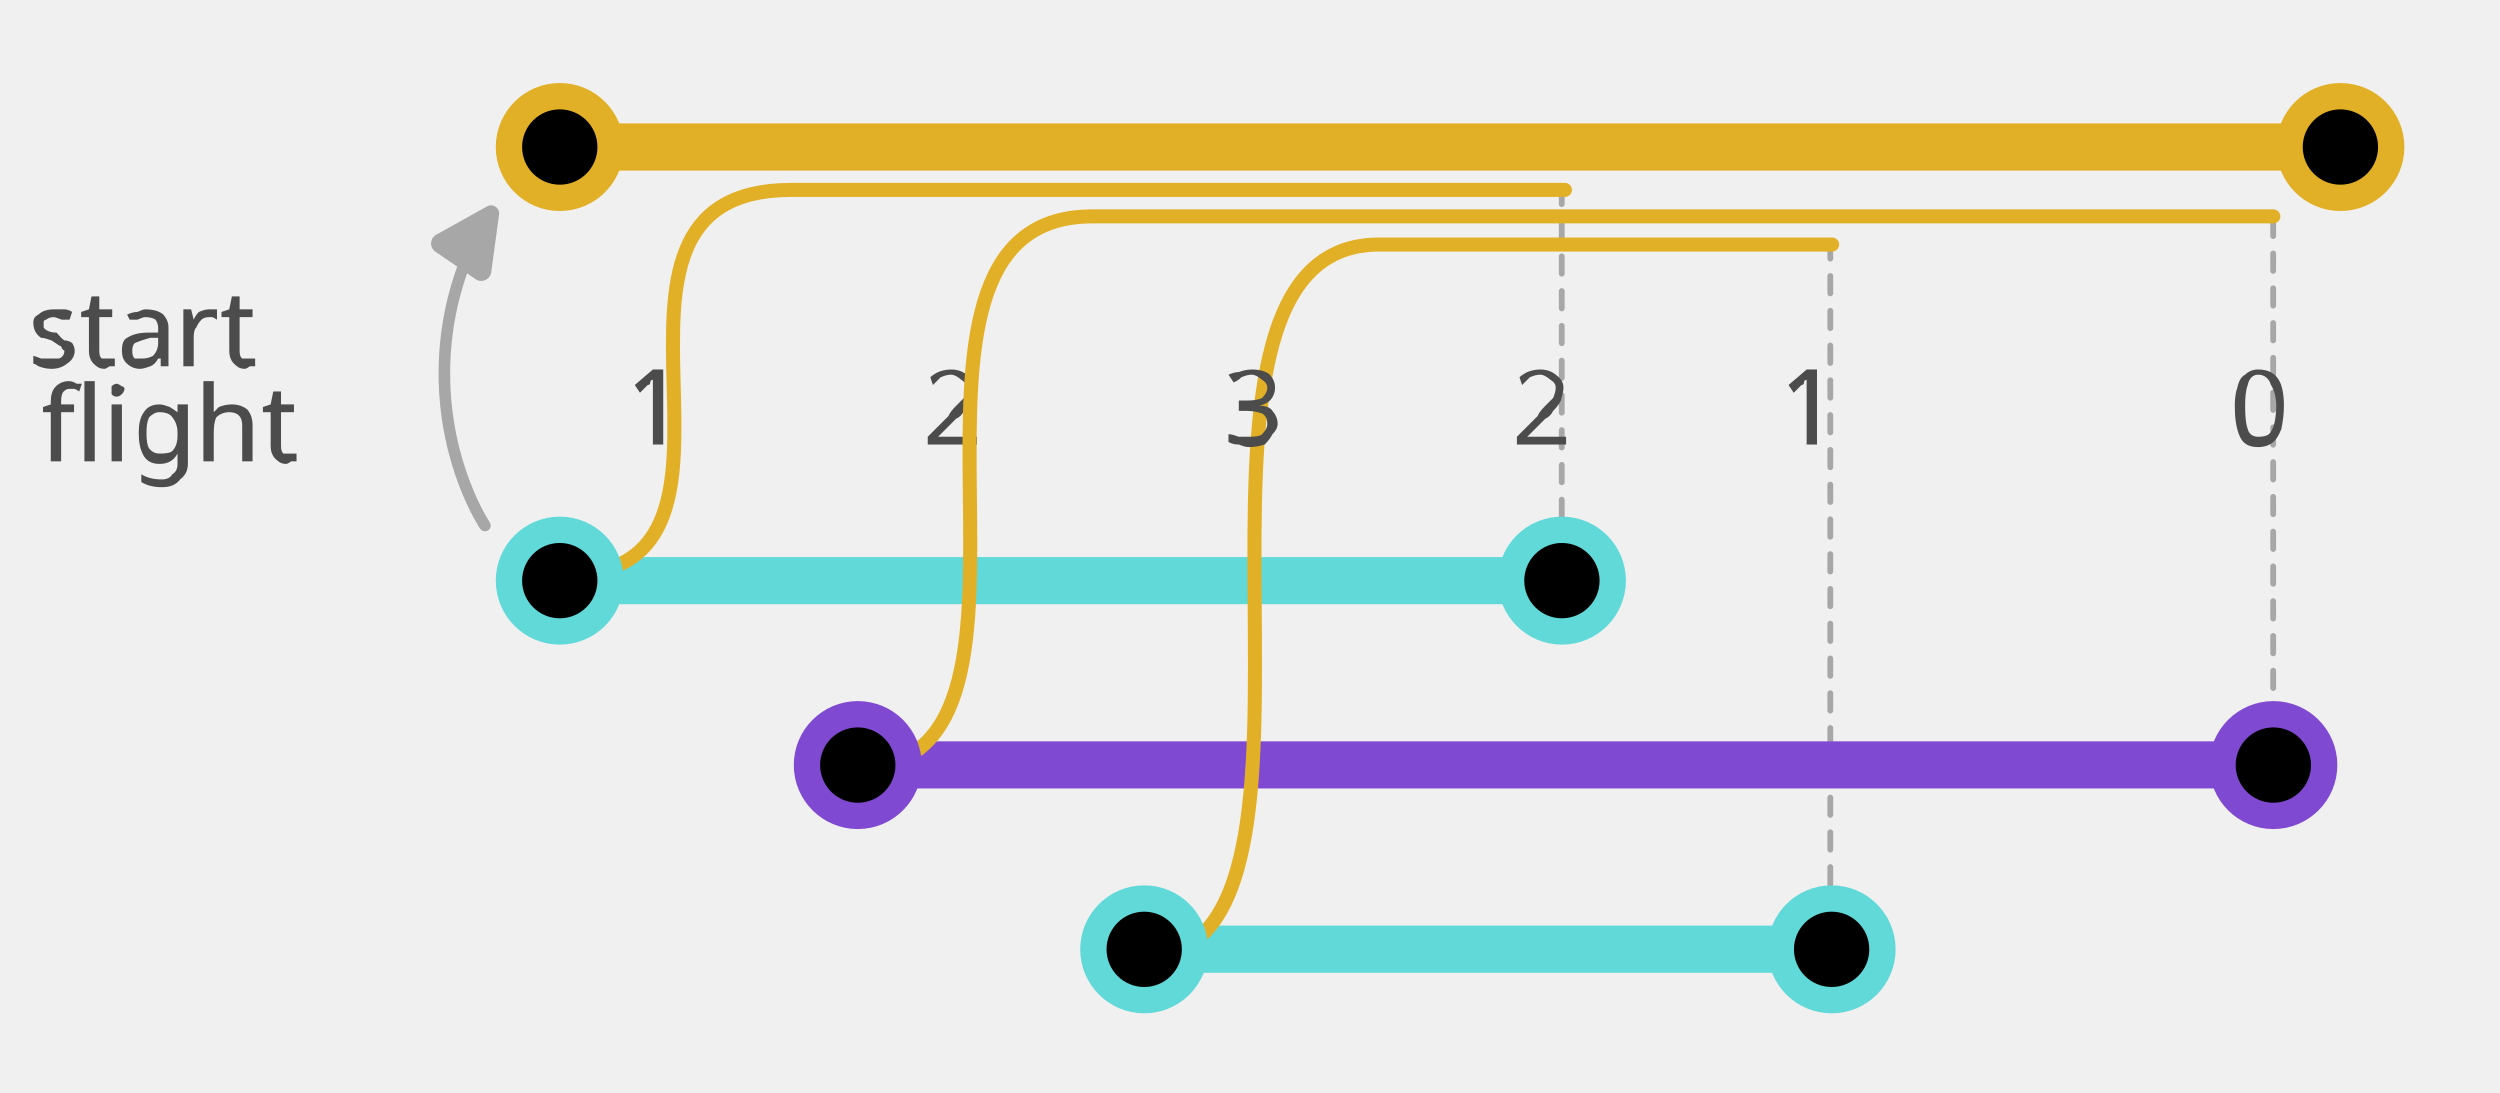
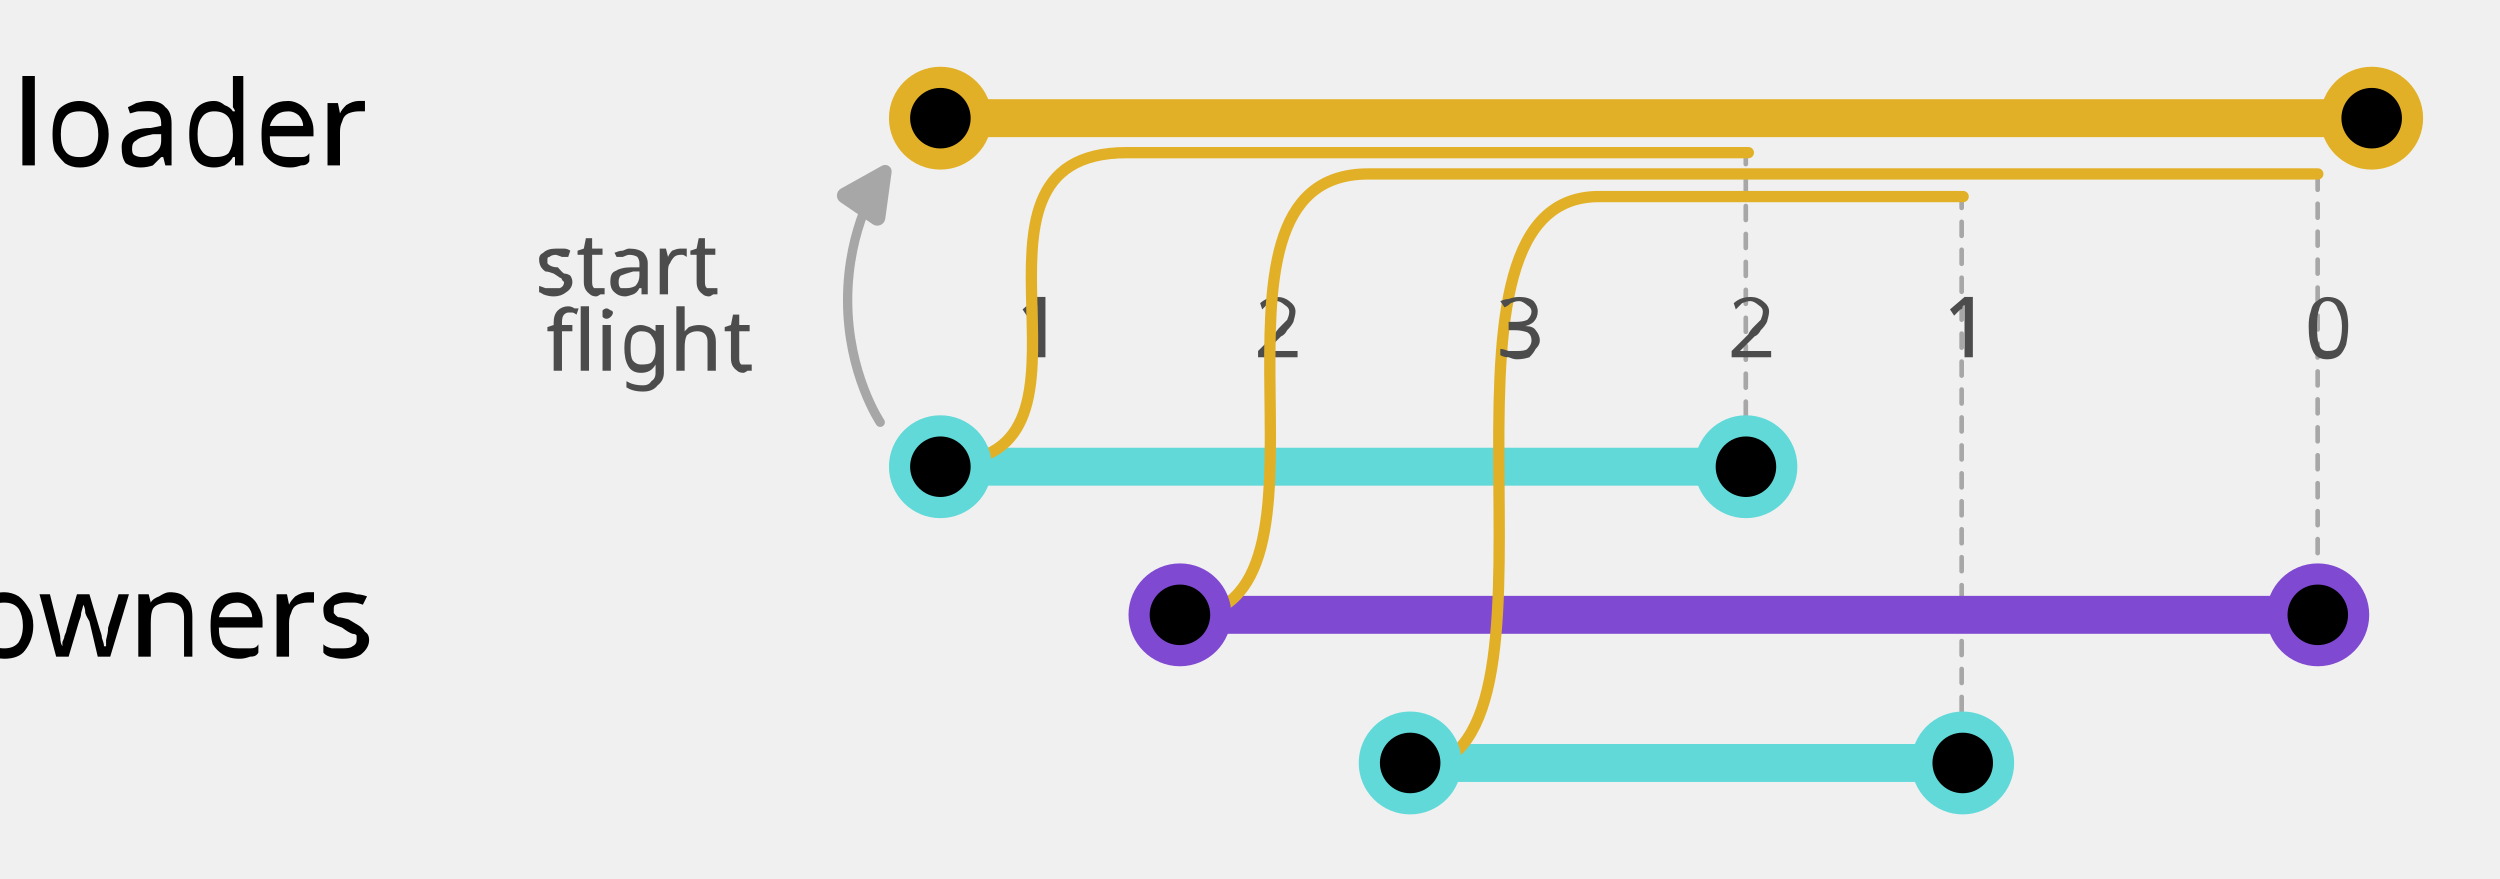
- <svg xmlns="http://www.w3.org/2000/svg" width="57.069" height="24.948" viewBox="0 0 15.1 6.601">
+ <svg xmlns="http://www.w3.org/2000/svg" xml:space="preserve" width="70.998" height="24.948" viewBox="0 0 18.785 6.601">
  <style>
    :root {
      background-color: #fdfdfd;
    }

    @media (prefers-color-scheme: dark) {
      :root {
        background-color: #0a0a0a;
      }

      [fill="#4c4c4c"] {
        fill: #b3b3b3;
      }

      text:not([fill]) {
        fill: #fff;
      }
    }
  </style>
  <defs>
    <marker id="a" markerHeight="1" markerWidth="1" orient="auto-start-reverse" overflow="visible" preserveAspectRatio="xMidYMid" refX="3" refY="0" viewBox="0 0 1 1">
      <path fill="context-stroke" fill-rule="evenodd" d="M-.148-2.874 4.348-.626a.7.7 0 0 1 0 1.252L-.148 2.874A.865.865 0 0 1-1.4 2.1v-4.2a.865.865 0 0 1 1.252-.774" />
    </marker>
  </defs>
-   <g stroke-linecap="round">
-     <path fill="none" stroke="#a7a7a7" stroke-dasharray=".105,.105" stroke-width=".035" d="M9.433 3.543v-2.36M11.055 5.762V1.524M13.73 4.576V1.349" />
-     <path fill="none" stroke="#e2b027" stroke-width=".285" d="M3.424.888h10.683" />
-     <path fill="none" stroke="#60d9d8" stroke-width=".285" d="M3.43 3.507h6.017" />
-     <path fill="none" stroke="#a7a7a7" stroke-dashoffset=".646" stroke-width=".07" marker-end="url(#a)" d="M59.927 37.329s-.245-.363-.245-.917c0-.555.241-.908.241-.908" transform="translate(-56.998 -34.155)" />
-     <text xml:space="preserve" x="58.436" y="36.368" fill="#4c4c4c" stroke-dashoffset=".646" stroke-width=".085" font-family="Monaspace Neon NF" font-size=".635" font-weight="400" style="line-height:.9;-inkscape-font-specification:&quot;Monaspace Neon NF, Normal&quot;;font-variant-ligatures:normal;font-variant-caps:normal;font-variant-numeric:normal;font-variant-east-asian:normal;text-align:center" text-anchor="middle" transform="translate(-56.998 -34.155)">
-       <tspan x="58.436" y="36.368" style="line-height:.9;-inkscape-font-specification:&quot;Monaspace Neon NF, Normal&quot;;font-variant-ligatures:normal;font-variant-caps:normal;font-variant-numeric:normal;font-variant-east-asian:normal">start</tspan>
-       <tspan x="58.436" y="36.94" style="line-height:.9;-inkscape-font-specification:&quot;Monaspace Neon NF, Normal&quot;;font-variant-ligatures:normal;font-variant-caps:normal;font-variant-numeric:normal;font-variant-east-asian:normal">flight</tspan>
-     </text>
-     <text xml:space="preserve" x="61.362" y="36.838" fill="#4c4c4c" stroke-dashoffset=".646" stroke-width=".085" font-family="Monaspace Neon NF" font-size=".635" font-weight="400" style="line-height:.9;-inkscape-font-specification:&quot;Monaspace Neon NF, Normal&quot;;font-variant-ligatures:normal;font-variant-caps:normal;font-variant-numeric:normal;font-variant-east-asian:normal;text-align:center" text-anchor="middle" transform="translate(-56.998 -34.155)">
-       <tspan x="61.362" y="36.838" style="line-height:.9;-inkscape-font-specification:&quot;Monaspace Neon NF, Normal&quot;;font-variant-ligatures:normal;font-variant-caps:normal;font-variant-numeric:normal;font-variant-east-asian:normal">1</tspan>
-     </text>
-     <text xml:space="preserve" x="63.163" y="36.838" fill="#4c4c4c" stroke-dashoffset=".646" stroke-width=".085" font-family="Monaspace Neon NF" font-size=".635" font-weight="400" style="line-height:.9;-inkscape-font-specification:&quot;Monaspace Neon NF, Normal&quot;;font-variant-ligatures:normal;font-variant-caps:normal;font-variant-numeric:normal;font-variant-east-asian:normal;text-align:center" text-anchor="middle" transform="translate(-56.998 -34.155)">
-       <tspan x="63.163" y="36.838" style="line-height:.9;-inkscape-font-specification:&quot;Monaspace Neon NF, Normal&quot;;font-variant-ligatures:normal;font-variant-caps:normal;font-variant-numeric:normal;font-variant-east-asian:normal">2</tspan>
-     </text>
-     <path fill="none" stroke="#e2b027" stroke-dashoffset=".646" stroke-width=".085" d="M3.403 3.474c1.408 0-.093-2.327 1.379-2.327h4.67" />
-     <path fill="none" stroke="#8049d2" stroke-width=".285" d="M5.234 4.62h8.596" />
-     <path fill="none" stroke="#60d9d8" stroke-width=".285" d="M6.954 5.733h4.122" />
-     <path fill="none" stroke="#e2b027" stroke-dashoffset=".646" stroke-width=".085" d="M5.183 4.635c1.408 0-.08-3.328 1.414-3.328h7.134" />
-     <path fill="none" stroke="#e2b027" stroke-dashoffset=".646" stroke-width=".085" d="M6.902 5.782c1.409 0-.082-4.305 1.428-4.305h2.736" />
-     <text xml:space="preserve" x="64.982" y="36.838" fill="#4c4c4c" stroke-dashoffset=".646" stroke-width=".085" font-family="Monaspace Neon NF" font-size=".635" font-weight="400" style="line-height:.9;-inkscape-font-specification:&quot;Monaspace Neon NF, Normal&quot;;font-variant-ligatures:normal;font-variant-caps:normal;font-variant-numeric:normal;font-variant-east-asian:normal;text-align:center" text-anchor="middle" transform="translate(-56.998 -34.155)">
-       <tspan x="64.982" y="36.838" style="line-height:.9;-inkscape-font-specification:&quot;Monaspace Neon NF, Normal&quot;;font-variant-ligatures:normal;font-variant-caps:normal;font-variant-numeric:normal;font-variant-east-asian:normal">3</tspan>
-     </text>
-     <text xml:space="preserve" x="66.722" y="36.838" fill="#4c4c4c" stroke-dashoffset=".646" stroke-width=".085" font-family="Monaspace Neon NF" font-size=".635" font-weight="400" style="line-height:.9;-inkscape-font-specification:&quot;Monaspace Neon NF, Normal&quot;;font-variant-ligatures:normal;font-variant-caps:normal;font-variant-numeric:normal;font-variant-east-asian:normal;text-align:center" text-anchor="middle" transform="translate(-56.998 -34.155)">
-       <tspan x="66.722" y="36.838" style="line-height:.9;-inkscape-font-specification:&quot;Monaspace Neon NF, Normal&quot;;font-variant-ligatures:normal;font-variant-caps:normal;font-variant-numeric:normal;font-variant-east-asian:normal">2</tspan>
-     </text>
-     <text xml:space="preserve" x="68.333" y="36.838" fill="#4c4c4c" stroke-dashoffset=".646" stroke-width=".085" font-family="Monaspace Neon NF" font-size=".635" font-weight="400" style="line-height:.9;-inkscape-font-specification:&quot;Monaspace Neon NF, Normal&quot;;font-variant-ligatures:normal;font-variant-caps:normal;font-variant-numeric:normal;font-variant-east-asian:normal;text-align:center" text-anchor="middle" transform="translate(-56.998 -34.155)">
-       <tspan x="68.333" y="36.838" style="line-height:.9;-inkscape-font-specification:&quot;Monaspace Neon NF, Normal&quot;;font-variant-ligatures:normal;font-variant-caps:normal;font-variant-numeric:normal;font-variant-east-asian:normal">1</tspan>
-     </text>
-     <text xml:space="preserve" x="71.058" y="36.838" fill="#4c4c4c" stroke-dashoffset=".646" stroke-width=".085" font-family="Monaspace Neon NF" font-size=".635" font-weight="400" style="line-height:.9;-inkscape-font-specification:&quot;Monaspace Neon NF, Normal&quot;;font-variant-ligatures:normal;font-variant-caps:normal;font-variant-numeric:normal;font-variant-east-asian:normal;text-align:center" text-anchor="middle" transform="translate(-56.998 -34.155)">
-       <tspan x="71.058" y="36.838" style="line-height:.9;-inkscape-font-specification:&quot;Monaspace Neon NF, Normal&quot;;font-variant-ligatures:normal;font-variant-caps:normal;font-variant-numeric:normal;font-variant-east-asian:normal">0</tspan>
-     </text>
-   </g>
-   <g stroke-width=".159" transform="translate(-56.998 -34.155)">
-     <circle cx="60.379" cy="37.662" r=".307" stroke="#60d9d8" />
-     <circle cx="66.432" cy="37.662" r=".307" stroke="#60d9d8" />
-     <circle cx="70.729" cy="38.776" r=".307" stroke="#8049d2" />
-     <circle cx="62.179" cy="38.776" r=".307" stroke="#8049d2" />
-     <circle cx="68.061" cy="39.889" r=".307" stroke="#60d9d8" />
-     <circle cx="63.909" cy="39.889" r=".307" stroke="#60d9d8" />
-     <circle cx="60.379" cy="35.043" r=".307" stroke="#e2b027" />
-     <circle cx="71.134" cy="35.043" r=".307" stroke="#e2b027" />
+   <path fill="none" stroke="#a7a7a7" stroke-dasharray=".105,.105" stroke-linecap="round" stroke-width=".035" d="M13.118 3.543v-2.36M14.74 5.762V1.524M17.415 4.576V1.349" />
+   <path fill="none" stroke="#e2b027" stroke-linecap="round" stroke-width=".285" d="M7.11.888h10.682" />
+   <path fill="none" stroke="#60d9d8" stroke-linecap="round" stroke-width=".285" d="M7.115 3.507h6.017" />
+   <path fill="none" stroke="#a7a7a7" stroke-dashoffset=".646" stroke-linecap="round" stroke-width=".07" marker-end="url(#a)" d="M70.45 64.973s-.245-.363-.245-.917c0-.555.241-.908.241-.908" transform="translate(-63.836 -61.8)" />
+   <text xml:space="preserve" x="68.959" y="64.012" fill="#4c4c4c" stroke-dashoffset=".646" stroke-linecap="round" stroke-width=".085" font-family="Monaspace Neon NF" font-size=".635" font-weight="400" style="line-height:.9;-inkscape-font-specification:&quot;Monaspace Neon NF, Normal&quot;;font-variant-ligatures:normal;font-variant-caps:normal;font-variant-numeric:normal;font-variant-east-asian:normal;text-align:center" text-anchor="middle" transform="translate(-63.836 -61.8)">
+     <tspan x="68.959" y="64.012" style="line-height:.9;-inkscape-font-specification:&quot;Monaspace Neon NF, Normal&quot;;font-variant-ligatures:normal;font-variant-caps:normal;font-variant-numeric:normal;font-variant-east-asian:normal">start</tspan>
+     <tspan x="68.959" y="64.584" style="line-height:.9;-inkscape-font-specification:&quot;Monaspace Neon NF, Normal&quot;;font-variant-ligatures:normal;font-variant-caps:normal;font-variant-numeric:normal;font-variant-east-asian:normal">flight</tspan>
+   </text>
+   <text xml:space="preserve" x="71.885" y="64.482" fill="#4c4c4c" stroke-dashoffset=".646" stroke-linecap="round" stroke-width=".085" font-family="Monaspace Neon NF" font-size=".635" font-weight="400" style="line-height:.9;-inkscape-font-specification:&quot;Monaspace Neon NF, Normal&quot;;font-variant-ligatures:normal;font-variant-caps:normal;font-variant-numeric:normal;font-variant-east-asian:normal;text-align:center" text-anchor="middle" transform="translate(-63.836 -61.8)">
+     <tspan x="71.885" y="64.482" style="line-height:.9;-inkscape-font-specification:&quot;Monaspace Neon NF, Normal&quot;;font-variant-ligatures:normal;font-variant-caps:normal;font-variant-numeric:normal;font-variant-east-asian:normal">1</tspan>
+   </text>
+   <text xml:space="preserve" x="73.686" y="64.482" fill="#4c4c4c" stroke-dashoffset=".646" stroke-linecap="round" stroke-width=".085" font-family="Monaspace Neon NF" font-size=".635" font-weight="400" style="line-height:.9;-inkscape-font-specification:&quot;Monaspace Neon NF, Normal&quot;;font-variant-ligatures:normal;font-variant-caps:normal;font-variant-numeric:normal;font-variant-east-asian:normal;text-align:center" text-anchor="middle" transform="translate(-63.836 -61.8)">
+     <tspan x="73.686" y="64.482" style="line-height:.9;-inkscape-font-specification:&quot;Monaspace Neon NF, Normal&quot;;font-variant-ligatures:normal;font-variant-caps:normal;font-variant-numeric:normal;font-variant-east-asian:normal">2</tspan>
+   </text>
+   <text xml:space="preserve" x="67.289" y="63.042" stroke-width=".053" font-family="sans-serif" font-size=".882" font-weight="400" letter-spacing="0" style="line-height:1;-inkscape-font-specification:&quot;sans-serif, Normal&quot;;font-variant-ligatures:normal;font-variant-caps:normal;font-variant-numeric:normal;font-variant-east-asian:normal;text-align:end" text-anchor="end" transform="translate(-63.836 -61.8)">
+     <tspan x="67.289" y="63.042" style="line-height:1;-inkscape-font-specification:&quot;sans-serif, Normal&quot;;font-variant-ligatures:normal;font-variant-caps:normal;font-variant-numeric:normal;font-variant-east-asian:normal">loader</tspan>
+   </text>
+   <text xml:space="preserve" x="67.329" y="66.737" stroke-width=".053" font-family="sans-serif" font-size=".882" font-weight="400" letter-spacing="0" style="line-height:1;-inkscape-font-specification:&quot;sans-serif, Normal&quot;;font-variant-ligatures:normal;font-variant-caps:normal;font-variant-numeric:normal;font-variant-east-asian:normal;text-align:end" text-anchor="end" transform="translate(-63.836 -61.8)">
+     <tspan x="67.329" y="66.737" style="line-height:1;-inkscape-font-specification:&quot;sans-serif, Normal&quot;;font-variant-ligatures:normal;font-variant-caps:normal;font-variant-numeric:normal;font-variant-east-asian:normal">owners</tspan>
+   </text>
+   <path fill="none" stroke="#e2b027" stroke-dashoffset=".646" stroke-linecap="round" stroke-width=".085" d="M7.088 3.474c1.408 0-.093-2.327 1.379-2.327h4.67" />
+   <path fill="none" stroke="#8049d2" stroke-linecap="round" stroke-width=".285" d="M8.92 4.62h8.595" />
+   <path fill="none" stroke="#60d9d8" stroke-linecap="round" stroke-width=".285" d="M10.639 5.733h4.122" />
+   <path fill="none" stroke="#e2b027" stroke-dashoffset=".646" stroke-linecap="round" stroke-width=".085" d="M8.868 4.635c1.409 0-.08-3.328 1.414-3.328h7.134" />
+   <path fill="none" stroke="#e2b027" stroke-dashoffset=".646" stroke-linecap="round" stroke-width=".085" d="M10.587 5.782c1.409 0-.082-4.305 1.428-4.305h2.736" />
+   <text xml:space="preserve" x="75.506" y="64.482" fill="#4c4c4c" stroke-dashoffset=".646" stroke-linecap="round" stroke-width=".085" font-family="Monaspace Neon NF" font-size=".635" font-weight="400" style="line-height:.9;-inkscape-font-specification:&quot;Monaspace Neon NF, Normal&quot;;font-variant-ligatures:normal;font-variant-caps:normal;font-variant-numeric:normal;font-variant-east-asian:normal;text-align:center" text-anchor="middle" transform="translate(-63.836 -61.8)">
+     <tspan x="75.506" y="64.482" style="line-height:.9;-inkscape-font-specification:&quot;Monaspace Neon NF, Normal&quot;;font-variant-ligatures:normal;font-variant-caps:normal;font-variant-numeric:normal;font-variant-east-asian:normal">3</tspan>
+   </text>
+   <text xml:space="preserve" x="77.245" y="64.482" fill="#4c4c4c" stroke-dashoffset=".646" stroke-linecap="round" stroke-width=".085" font-family="Monaspace Neon NF" font-size=".635" font-weight="400" style="line-height:.9;-inkscape-font-specification:&quot;Monaspace Neon NF, Normal&quot;;font-variant-ligatures:normal;font-variant-caps:normal;font-variant-numeric:normal;font-variant-east-asian:normal;text-align:center" text-anchor="middle" transform="translate(-63.836 -61.8)">
+     <tspan x="77.245" y="64.482" style="line-height:.9;-inkscape-font-specification:&quot;Monaspace Neon NF, Normal&quot;;font-variant-ligatures:normal;font-variant-caps:normal;font-variant-numeric:normal;font-variant-east-asian:normal">2</tspan>
+   </text>
+   <text xml:space="preserve" x="78.856" y="64.482" fill="#4c4c4c" stroke-dashoffset=".646" stroke-linecap="round" stroke-width=".085" font-family="Monaspace Neon NF" font-size=".635" font-weight="400" style="line-height:.9;-inkscape-font-specification:&quot;Monaspace Neon NF, Normal&quot;;font-variant-ligatures:normal;font-variant-caps:normal;font-variant-numeric:normal;font-variant-east-asian:normal;text-align:center" text-anchor="middle" transform="translate(-63.836 -61.8)">
+     <tspan x="78.856" y="64.482" style="line-height:.9;-inkscape-font-specification:&quot;Monaspace Neon NF, Normal&quot;;font-variant-ligatures:normal;font-variant-caps:normal;font-variant-numeric:normal;font-variant-east-asian:normal">1</tspan>
+   </text>
+   <text xml:space="preserve" x="81.581" y="64.482" fill="#4c4c4c" stroke-dashoffset=".646" stroke-linecap="round" stroke-width=".085" font-family="Monaspace Neon NF" font-size=".635" font-weight="400" style="line-height:.9;-inkscape-font-specification:&quot;Monaspace Neon NF, Normal&quot;;font-variant-ligatures:normal;font-variant-caps:normal;font-variant-numeric:normal;font-variant-east-asian:normal;text-align:center" text-anchor="middle" transform="translate(-63.836 -61.8)">
+     <tspan x="81.581" y="64.482" style="line-height:.9;-inkscape-font-specification:&quot;Monaspace Neon NF, Normal&quot;;font-variant-ligatures:normal;font-variant-caps:normal;font-variant-numeric:normal;font-variant-east-asian:normal">0</tspan>
+   </text>
+   <g stroke-width=".159" transform="translate(-63.836 -61.8)">
+     <circle cx="70.902" cy="65.307" r=".307" stroke="#60d9d8" />
+     <circle cx="76.955" cy="65.307" r=".307" stroke="#60d9d8" />
+     <circle cx="81.252" cy="66.42" r=".307" stroke="#8049d2" />
+     <circle cx="72.702" cy="66.42" r=".307" stroke="#8049d2" />
+     <circle cx="78.584" cy="67.533" r=".307" stroke="#60d9d8" />
+     <circle cx="74.432" cy="67.533" r=".307" stroke="#60d9d8" />
+     <circle cx="70.902" cy="62.688" r=".307" stroke="#e2b027" />
+     <circle cx="81.657" cy="62.688" r=".307" stroke="#e2b027" />
  </g>
</svg>
